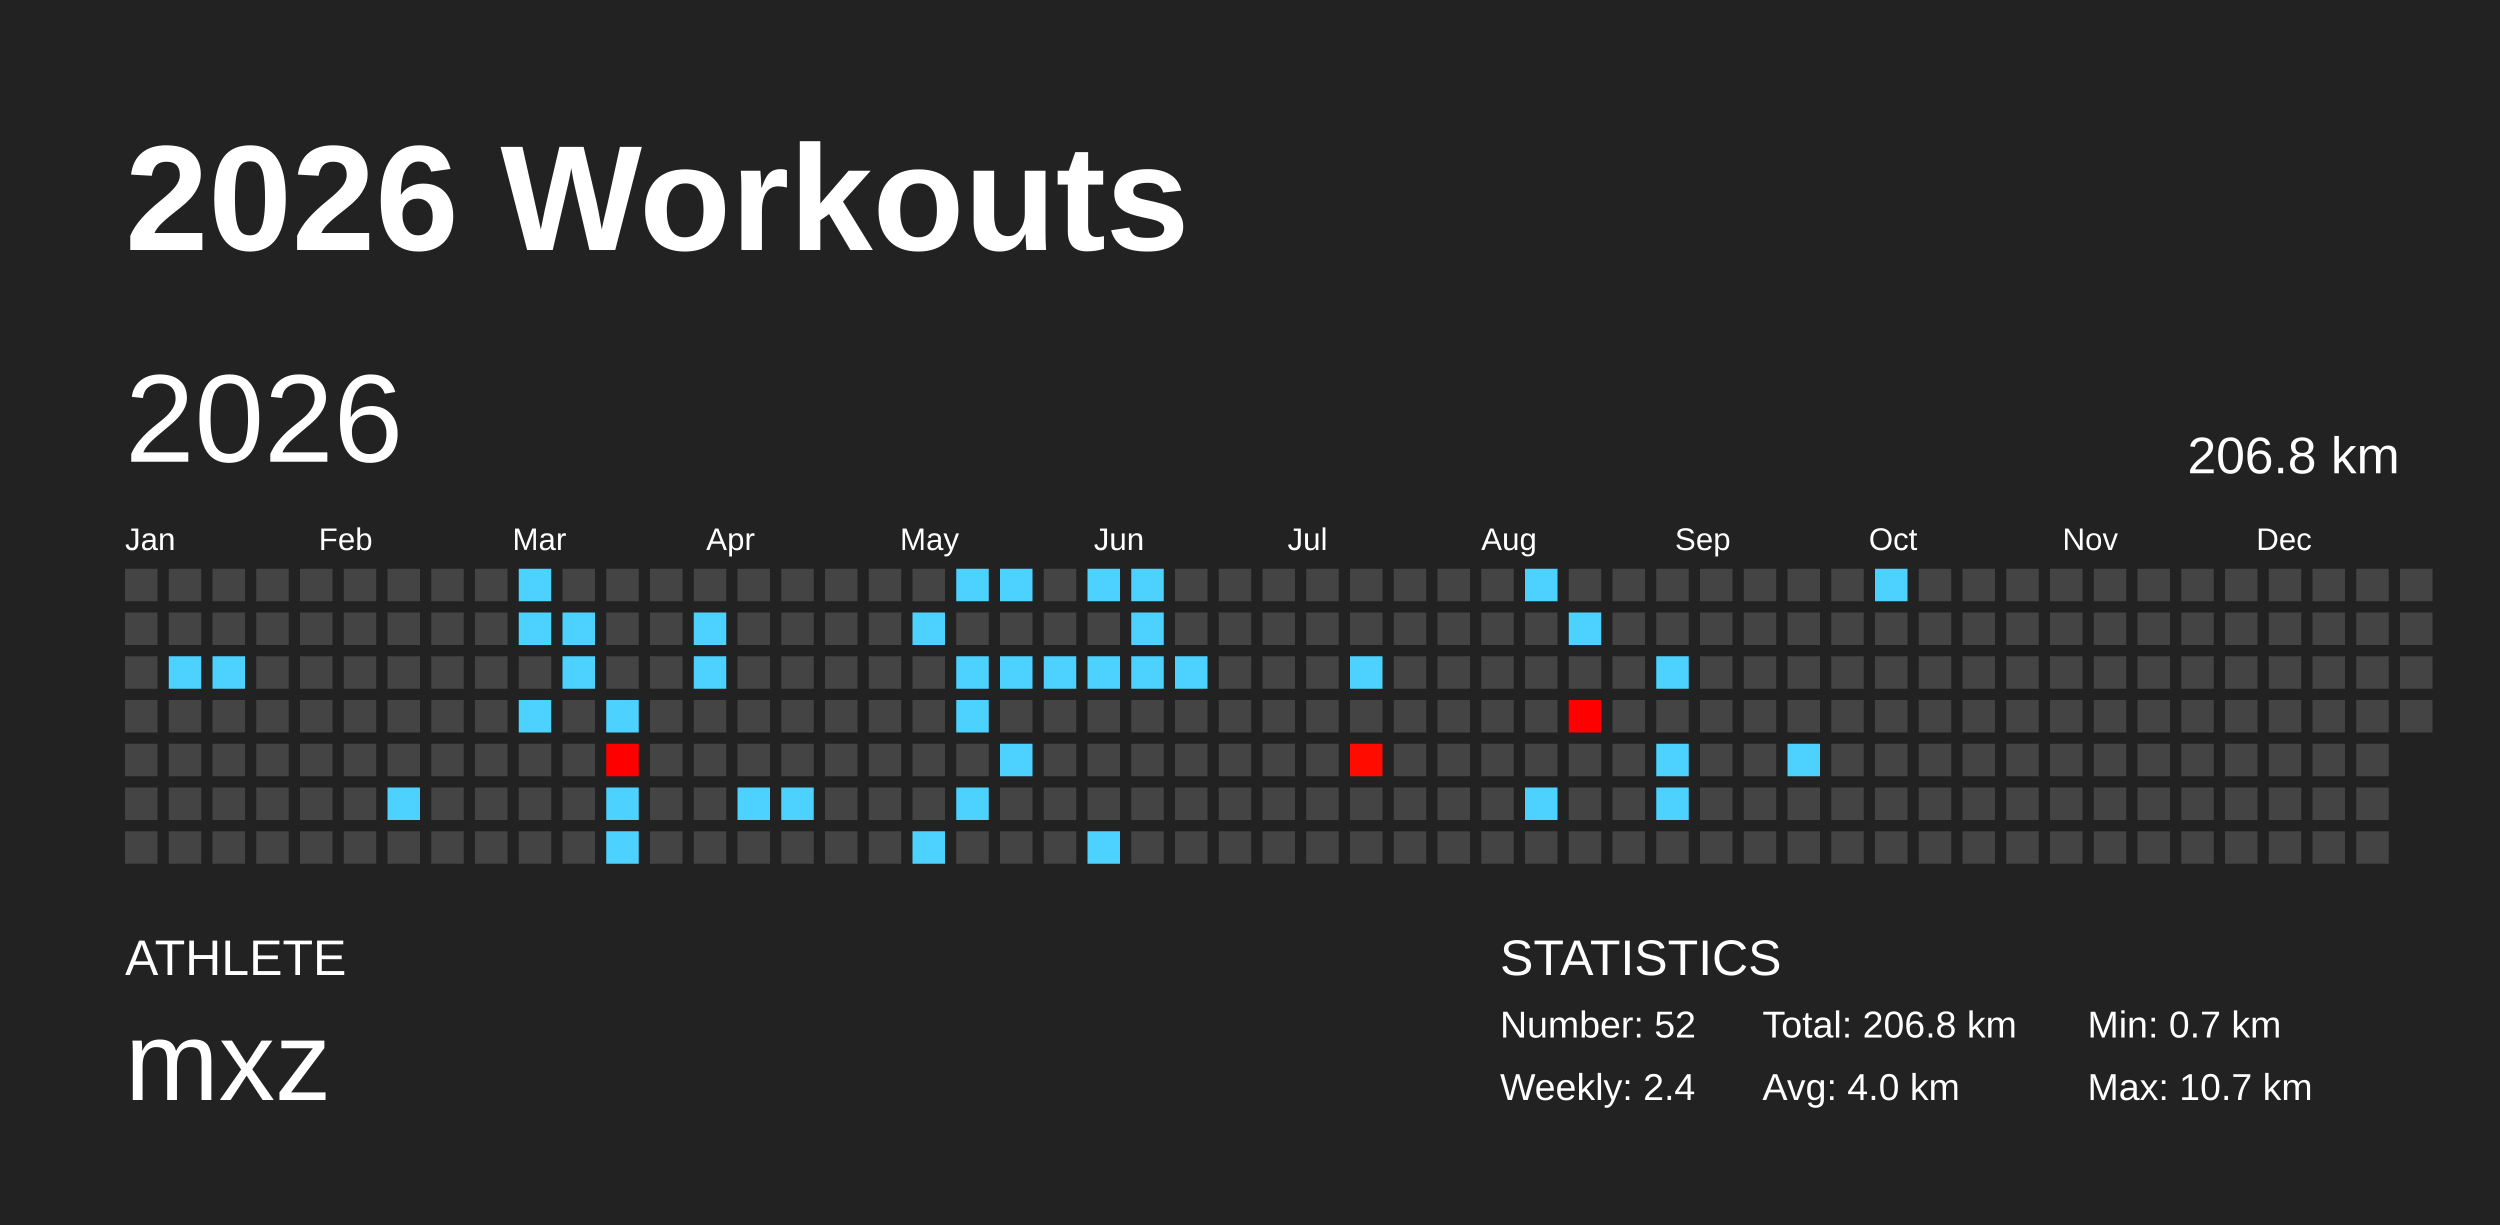
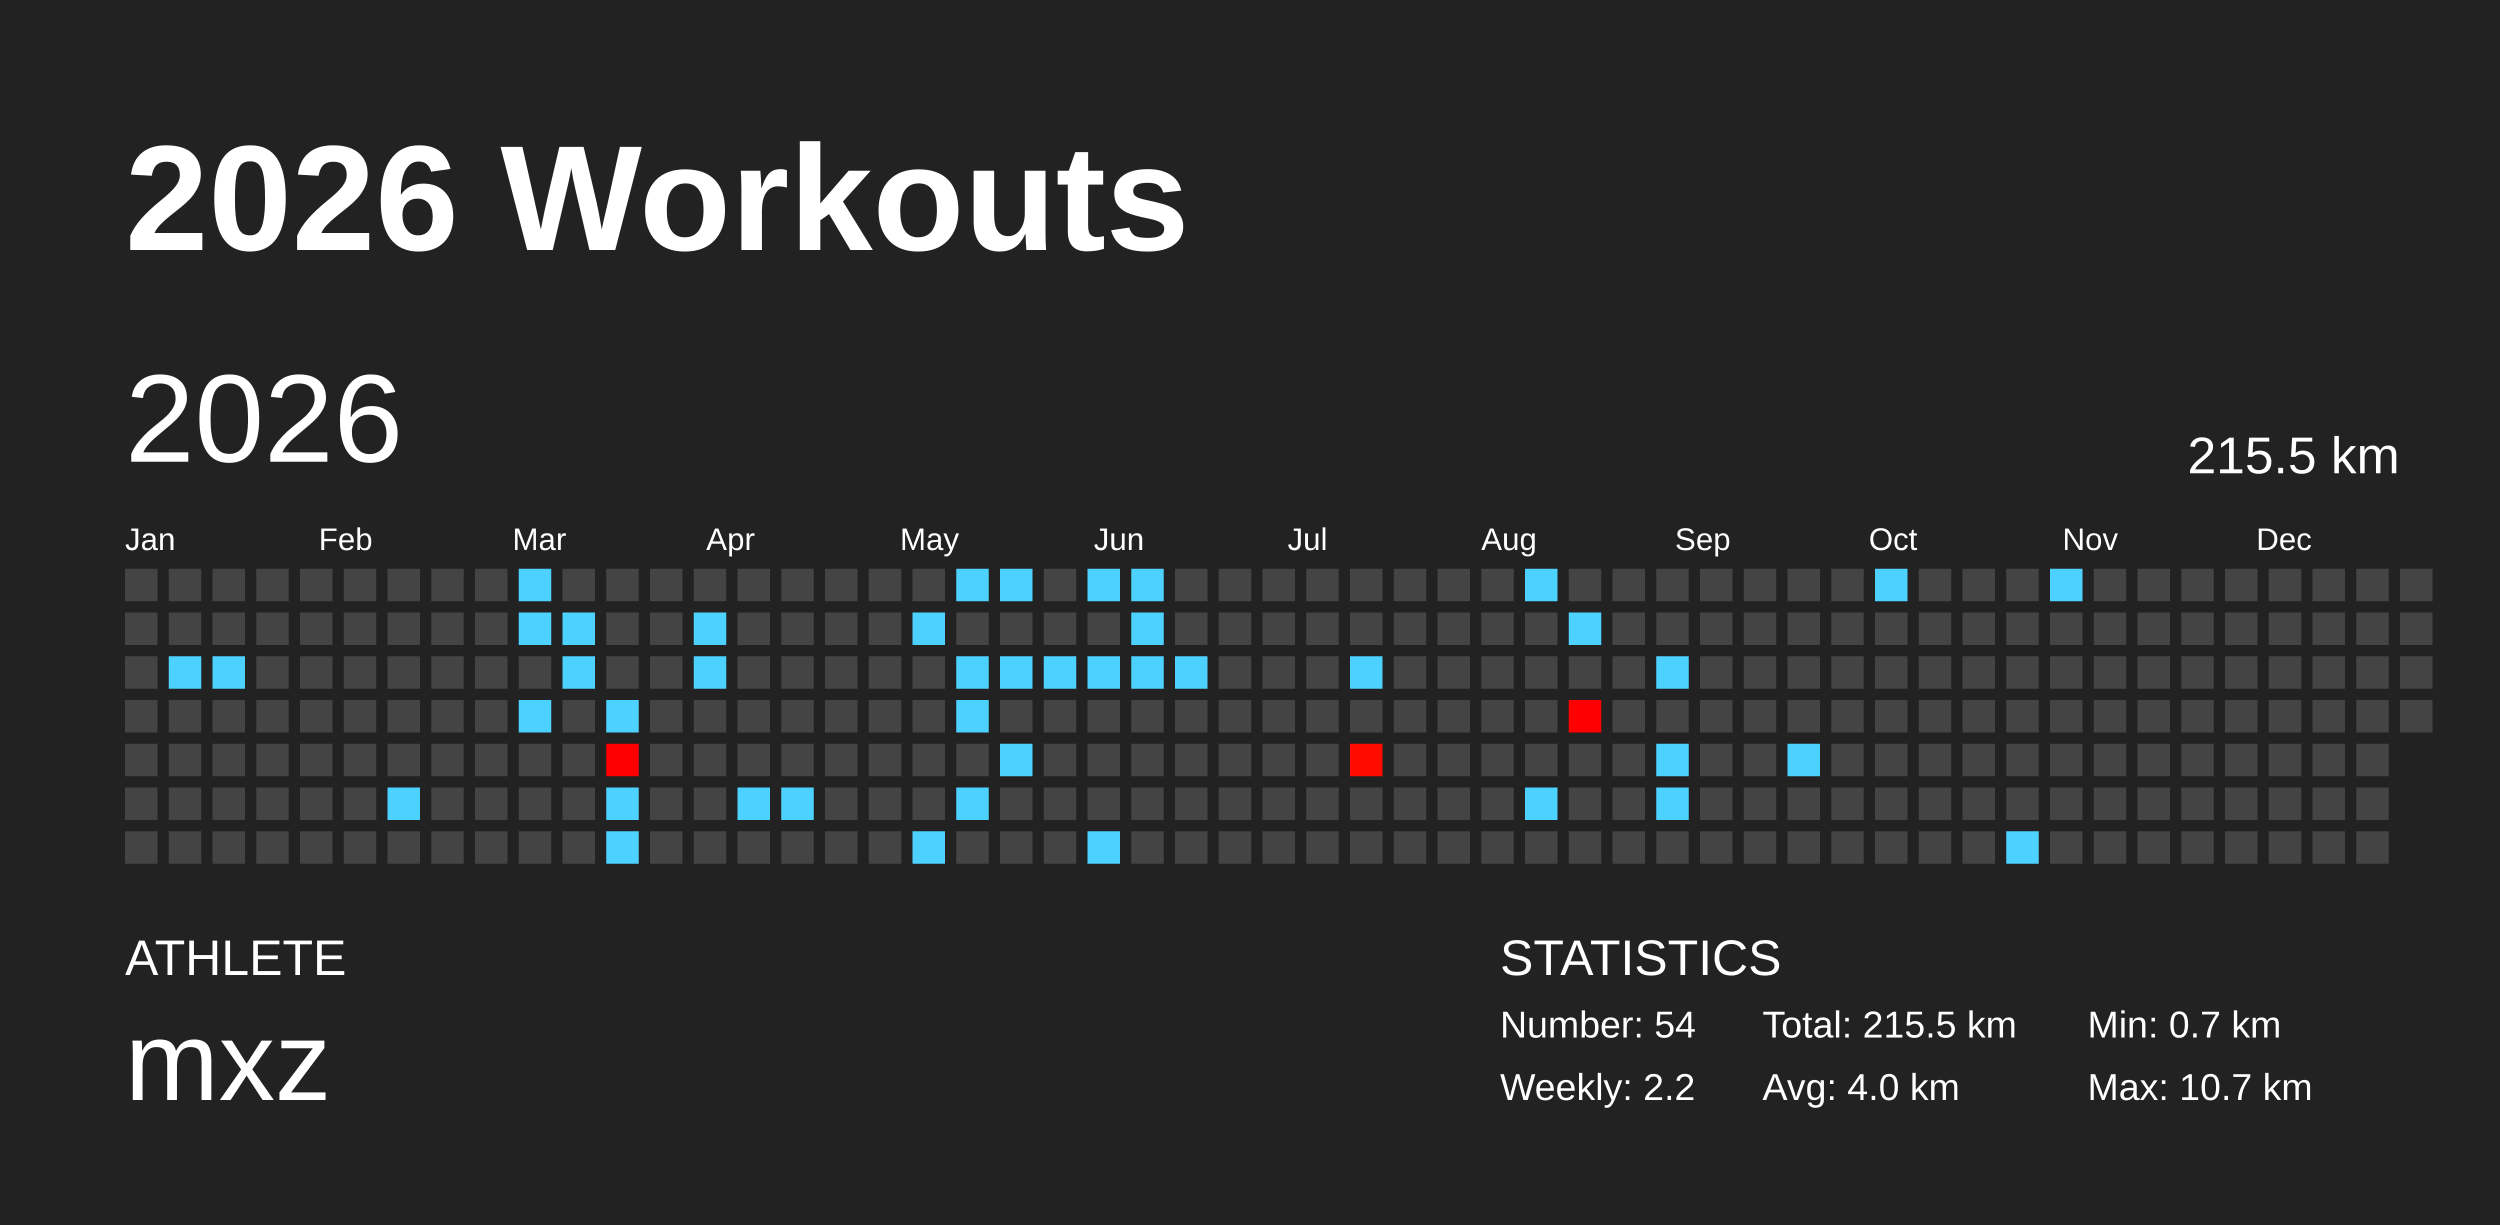
<svg xmlns="http://www.w3.org/2000/svg" baseProfile="full" height="98mm" version="1.1" viewBox="0,0,200,98" width="200mm">
  <defs />
  <rect fill="#222222" height="98" width="200" x="0" y="0" />
  <text fill="#FFFFFF" style="font-size:12px; font-family:Arial; font-weight:bold;" x="10" y="20">2026 Workouts</text>
  <text fill="#FFFFFF" style="font-size:4px; font-family:Arial" x="10" y="78">ATHLETE</text>
  <text fill="#FFFFFF" style="font-size:9px; font-family:Arial" x="10" y="88">mxz</text>
  <text fill="#FFFFFF" style="font-size:4px; font-family:Arial" x="120" y="78">STATISTICS</text>
-   <text fill="#FFFFFF" style="font-size:3px; font-family:Arial" x="120" y="83">Number: 52</text>
-   <text fill="#FFFFFF" style="font-size:3px; font-family:Arial" x="120" y="88">Weekly: 2.4</text>
-   <text fill="#FFFFFF" style="font-size:3px; font-family:Arial" x="141" y="83">Total: 206.8 km</text>
+   <text fill="#FFFFFF" style="font-size:3px; font-family:Arial" x="120" y="83">Number: 54</text>
+   <text fill="#FFFFFF" style="font-size:3px; font-family:Arial" x="120" y="88">Weekly: 2.2</text>
+   <text fill="#FFFFFF" style="font-size:3px; font-family:Arial" x="141" y="83">Total: 215.5 km</text>
  <text fill="#FFFFFF" style="font-size:3px; font-family:Arial" x="141" y="88">Avg: 4.0 km</text>
  <text fill="#FFFFFF" style="font-size:3px; font-family:Arial" x="167" y="83">Min: 0.7 km</text>
  <text fill="#FFFFFF" style="font-size:3px; font-family:Arial" x="167" y="88">Max: 10.7 km</text>
  <text dominant-baseline="hanging" fill="#FFFFFF" style="font-size:10.0px; font-family:Arial;" x="10" y="30">2026</text>
-   <text dominant-baseline="hanging" fill="#FFFFFF" style="font-size:4.125px; font-family:Arial;" x="175" y="35">206.8 km</text>
+   <text dominant-baseline="hanging" fill="#FFFFFF" style="font-size:4.125px; font-family:Arial;" x="175" y="35">215.5 km</text>
  <text fill="#FFFFFF" style="font-size:2.5px; font-family:Arial" x="10.0" y="44">Jan</text>
  <text fill="#FFFFFF" style="font-size:2.5px; font-family:Arial" x="25.5" y="44">Feb</text>
  <text fill="#FFFFFF" style="font-size:2.5px; font-family:Arial" x="41.0" y="44">Mar</text>
  <text fill="#FFFFFF" style="font-size:2.5px; font-family:Arial" x="56.5" y="44">Apr</text>
  <text fill="#FFFFFF" style="font-size:2.5px; font-family:Arial" x="72.0" y="44">May</text>
  <text fill="#FFFFFF" style="font-size:2.5px; font-family:Arial" x="87.5" y="44">Jun</text>
  <text fill="#FFFFFF" style="font-size:2.5px; font-family:Arial" x="103.0" y="44">Jul</text>
  <text fill="#FFFFFF" style="font-size:2.5px; font-family:Arial" x="118.5" y="44">Aug</text>
  <text fill="#FFFFFF" style="font-size:2.5px; font-family:Arial" x="134.0" y="44">Sep</text>
  <text fill="#FFFFFF" style="font-size:2.5px; font-family:Arial" x="149.5" y="44">Oct</text>
  <text fill="#FFFFFF" style="font-size:2.5px; font-family:Arial" x="165.0" y="44">Nov</text>
  <text fill="#FFFFFF" style="font-size:2.5px; font-family:Arial" x="180.5" y="44">Dec</text>
  <rect fill="#444444" height="2.6" width="2.6" x="10.0" y="45.5" />
  <rect fill="#444444" height="2.6" width="2.6" x="10.0" y="49.0" />
  <rect fill="#444444" height="2.6" width="2.6" x="10.0" y="52.5" />
  <rect fill="#444444" height="2.6" width="2.6" x="10.0" y="56.0" />
  <rect fill="#444444" height="2.6" width="2.6" x="10.0" y="59.5" />
  <rect fill="#444444" height="2.6" width="2.6" x="10.0" y="63.0" />
  <rect fill="#444444" height="2.6" width="2.6" x="10.0" y="66.5" />
  <rect fill="#444444" height="2.6" width="2.6" x="13.5" y="45.5" />
  <rect fill="#444444" height="2.6" width="2.6" x="13.5" y="49.0" />
  <rect fill="#4dd2ff" height="2.6" width="2.6" x="13.5" y="52.5" />
  <rect fill="#444444" height="2.6" width="2.6" x="13.5" y="56.0" />
  <rect fill="#444444" height="2.6" width="2.6" x="13.5" y="59.5" />
  <rect fill="#444444" height="2.6" width="2.6" x="13.5" y="63.0" />
  <rect fill="#444444" height="2.6" width="2.6" x="13.5" y="66.5" />
  <rect fill="#444444" height="2.6" width="2.6" x="17.0" y="45.5" />
  <rect fill="#444444" height="2.6" width="2.6" x="17.0" y="49.0" />
  <rect fill="#4dd2ff" height="2.6" width="2.6" x="17.0" y="52.5" />
  <rect fill="#444444" height="2.6" width="2.6" x="17.0" y="56.0" />
  <rect fill="#444444" height="2.6" width="2.6" x="17.0" y="59.5" />
  <rect fill="#444444" height="2.6" width="2.6" x="17.0" y="63.0" />
  <rect fill="#444444" height="2.6" width="2.6" x="17.0" y="66.5" />
  <rect fill="#444444" height="2.6" width="2.6" x="20.5" y="45.5" />
  <rect fill="#444444" height="2.6" width="2.6" x="20.5" y="49.0" />
  <rect fill="#444444" height="2.6" width="2.6" x="20.5" y="52.5" />
  <rect fill="#444444" height="2.6" width="2.6" x="20.5" y="56.0" />
  <rect fill="#444444" height="2.6" width="2.6" x="20.5" y="59.5" />
  <rect fill="#444444" height="2.6" width="2.6" x="20.5" y="63.0" />
  <rect fill="#444444" height="2.6" width="2.6" x="20.5" y="66.5" />
  <rect fill="#444444" height="2.6" width="2.6" x="24.0" y="45.5" />
  <rect fill="#444444" height="2.6" width="2.6" x="24.0" y="49.0" />
  <rect fill="#444444" height="2.6" width="2.6" x="24.0" y="52.5" />
  <rect fill="#444444" height="2.6" width="2.6" x="24.0" y="56.0" />
  <rect fill="#444444" height="2.6" width="2.6" x="24.0" y="59.5" />
  <rect fill="#444444" height="2.6" width="2.6" x="24.0" y="63.0" />
  <rect fill="#444444" height="2.6" width="2.6" x="24.0" y="66.5" />
  <rect fill="#444444" height="2.6" width="2.6" x="27.5" y="45.5" />
  <rect fill="#444444" height="2.6" width="2.6" x="27.5" y="49.0" />
  <rect fill="#444444" height="2.6" width="2.6" x="27.5" y="52.5" />
  <rect fill="#444444" height="2.6" width="2.6" x="27.5" y="56.0" />
  <rect fill="#444444" height="2.6" width="2.6" x="27.5" y="59.5" />
  <rect fill="#444444" height="2.6" width="2.6" x="27.5" y="63.0" />
  <rect fill="#444444" height="2.6" width="2.6" x="27.5" y="66.5" />
  <rect fill="#444444" height="2.6" width="2.6" x="31.0" y="45.5" />
  <rect fill="#444444" height="2.6" width="2.6" x="31.0" y="49.0" />
  <rect fill="#444444" height="2.6" width="2.6" x="31.0" y="52.5" />
  <rect fill="#444444" height="2.6" width="2.6" x="31.0" y="56.0" />
  <rect fill="#444444" height="2.6" width="2.6" x="31.0" y="59.5" />
  <rect fill="#4dd2ff" height="2.6" width="2.6" x="31.0" y="63.0" />
  <rect fill="#444444" height="2.6" width="2.6" x="31.0" y="66.5" />
  <rect fill="#444444" height="2.6" width="2.6" x="34.5" y="45.5" />
  <rect fill="#444444" height="2.6" width="2.6" x="34.5" y="49.0" />
  <rect fill="#444444" height="2.6" width="2.6" x="34.5" y="52.5" />
  <rect fill="#444444" height="2.6" width="2.6" x="34.5" y="56.0" />
  <rect fill="#444444" height="2.6" width="2.6" x="34.5" y="59.5" />
  <rect fill="#444444" height="2.6" width="2.6" x="34.5" y="63.0" />
  <rect fill="#444444" height="2.6" width="2.6" x="34.5" y="66.5" />
  <rect fill="#444444" height="2.6" width="2.6" x="38.0" y="45.5" />
  <rect fill="#444444" height="2.6" width="2.6" x="38.0" y="49.0" />
  <rect fill="#444444" height="2.6" width="2.6" x="38.0" y="52.5" />
  <rect fill="#444444" height="2.6" width="2.6" x="38.0" y="56.0" />
  <rect fill="#444444" height="2.6" width="2.6" x="38.0" y="59.5" />
  <rect fill="#444444" height="2.6" width="2.6" x="38.0" y="63.0" />
  <rect fill="#444444" height="2.6" width="2.6" x="38.0" y="66.5" />
  <rect fill="#4dd2ff" height="2.6" width="2.6" x="41.5" y="45.5" />
  <rect fill="#4dd2ff" height="2.6" width="2.6" x="41.5" y="49.0" />
  <rect fill="#444444" height="2.6" width="2.6" x="41.5" y="52.5" />
  <rect fill="#4dd2ff" height="2.6" width="2.6" x="41.5" y="56.0" />
  <rect fill="#444444" height="2.6" width="2.6" x="41.5" y="59.5" />
  <rect fill="#444444" height="2.6" width="2.6" x="41.5" y="63.0" />
  <rect fill="#444444" height="2.6" width="2.6" x="41.5" y="66.5" />
  <rect fill="#444444" height="2.6" width="2.6" x="45.0" y="45.5" />
  <rect fill="#4dd2ff" height="2.6" width="2.6" x="45.0" y="49.0" />
  <rect fill="#4dd2ff" height="2.6" width="2.6" x="45.0" y="52.5" />
  <rect fill="#444444" height="2.6" width="2.6" x="45.0" y="56.0" />
  <rect fill="#444444" height="2.6" width="2.6" x="45.0" y="59.5" />
  <rect fill="#444444" height="2.6" width="2.6" x="45.0" y="63.0" />
  <rect fill="#444444" height="2.6" width="2.6" x="45.0" y="66.5" />
  <rect fill="#444444" height="2.6" width="2.6" x="48.5" y="45.5" />
  <rect fill="#444444" height="2.6" width="2.6" x="48.5" y="49.0" />
  <rect fill="#444444" height="2.6" width="2.6" x="48.5" y="52.5" />
  <rect fill="#4dd2ff" height="2.6" width="2.6" x="48.5" y="56.0" />
  <rect fill="#ff0000" height="2.6" width="2.6" x="48.5" y="59.5" />
  <rect fill="#4dd2ff" height="2.6" width="2.6" x="48.5" y="63.0" />
  <rect fill="#4dd2ff" height="2.6" width="2.6" x="48.5" y="66.5" />
  <rect fill="#444444" height="2.6" width="2.6" x="52.0" y="45.5" />
  <rect fill="#444444" height="2.6" width="2.6" x="52.0" y="49.0" />
  <rect fill="#444444" height="2.6" width="2.6" x="52.0" y="52.5" />
  <rect fill="#444444" height="2.6" width="2.6" x="52.0" y="56.0" />
  <rect fill="#444444" height="2.6" width="2.6" x="52.0" y="59.5" />
  <rect fill="#444444" height="2.6" width="2.6" x="52.0" y="63.0" />
  <rect fill="#444444" height="2.6" width="2.6" x="52.0" y="66.5" />
  <rect fill="#444444" height="2.6" width="2.6" x="55.5" y="45.5" />
  <rect fill="#4dd2ff" height="2.6" width="2.6" x="55.5" y="49.0" />
  <rect fill="#4dd2ff" height="2.6" width="2.6" x="55.5" y="52.5" />
  <rect fill="#444444" height="2.6" width="2.6" x="55.5" y="56.0" />
  <rect fill="#444444" height="2.6" width="2.6" x="55.5" y="59.5" />
  <rect fill="#444444" height="2.6" width="2.6" x="55.5" y="63.0" />
  <rect fill="#444444" height="2.6" width="2.6" x="55.5" y="66.5" />
  <rect fill="#444444" height="2.6" width="2.6" x="59.0" y="45.5" />
  <rect fill="#444444" height="2.6" width="2.6" x="59.0" y="49.0" />
  <rect fill="#444444" height="2.6" width="2.6" x="59.0" y="52.5" />
  <rect fill="#444444" height="2.6" width="2.6" x="59.0" y="56.0" />
  <rect fill="#444444" height="2.6" width="2.6" x="59.0" y="59.5" />
  <rect fill="#4dd2ff" height="2.6" width="2.6" x="59.0" y="63.0" />
  <rect fill="#444444" height="2.6" width="2.6" x="59.0" y="66.5" />
  <rect fill="#444444" height="2.6" width="2.6" x="62.5" y="45.5" />
  <rect fill="#444444" height="2.6" width="2.6" x="62.5" y="49.0" />
  <rect fill="#444444" height="2.6" width="2.6" x="62.5" y="52.5" />
  <rect fill="#444444" height="2.6" width="2.6" x="62.5" y="56.0" />
  <rect fill="#444444" height="2.6" width="2.6" x="62.5" y="59.5" />
  <rect fill="#4dd2ff" height="2.6" width="2.6" x="62.5" y="63.0" />
  <rect fill="#444444" height="2.6" width="2.6" x="62.5" y="66.5" />
  <rect fill="#444444" height="2.6" width="2.6" x="66.0" y="45.5" />
  <rect fill="#444444" height="2.6" width="2.6" x="66.0" y="49.0" />
  <rect fill="#444444" height="2.6" width="2.6" x="66.0" y="52.5" />
  <rect fill="#444444" height="2.6" width="2.6" x="66.0" y="56.0" />
  <rect fill="#444444" height="2.6" width="2.6" x="66.0" y="59.5" />
  <rect fill="#444444" height="2.6" width="2.6" x="66.0" y="63.0" />
  <rect fill="#444444" height="2.6" width="2.6" x="66.0" y="66.5" />
  <rect fill="#444444" height="2.6" width="2.6" x="69.5" y="45.5" />
  <rect fill="#444444" height="2.6" width="2.6" x="69.5" y="49.0" />
  <rect fill="#444444" height="2.6" width="2.6" x="69.5" y="52.5" />
  <rect fill="#444444" height="2.6" width="2.6" x="69.5" y="56.0" />
  <rect fill="#444444" height="2.6" width="2.6" x="69.5" y="59.5" />
  <rect fill="#444444" height="2.6" width="2.6" x="69.5" y="63.0" />
  <rect fill="#444444" height="2.6" width="2.6" x="69.5" y="66.5" />
  <rect fill="#444444" height="2.6" width="2.6" x="73.0" y="45.5" />
  <rect fill="#4dd2ff" height="2.6" width="2.6" x="73.0" y="49.0" />
  <rect fill="#444444" height="2.6" width="2.6" x="73.0" y="52.5" />
  <rect fill="#444444" height="2.6" width="2.6" x="73.0" y="56.0" />
  <rect fill="#444444" height="2.6" width="2.6" x="73.0" y="59.5" />
  <rect fill="#444444" height="2.6" width="2.6" x="73.0" y="63.0" />
  <rect fill="#4dd2ff" height="2.6" width="2.6" x="73.0" y="66.5" />
  <rect fill="#4dd2ff" height="2.6" width="2.6" x="76.5" y="45.5" />
  <rect fill="#444444" height="2.6" width="2.6" x="76.5" y="49.0" />
  <rect fill="#4dd2ff" height="2.6" width="2.6" x="76.5" y="52.5" />
  <rect fill="#4dd2ff" height="2.6" width="2.6" x="76.5" y="56.0" />
  <rect fill="#444444" height="2.6" width="2.6" x="76.5" y="59.5" />
  <rect fill="#4dd2ff" height="2.6" width="2.6" x="76.5" y="63.0" />
  <rect fill="#444444" height="2.6" width="2.6" x="76.5" y="66.5" />
  <rect fill="#4dd2ff" height="2.6" width="2.6" x="80.0" y="45.5" />
  <rect fill="#444444" height="2.6" width="2.6" x="80.0" y="49.0" />
  <rect fill="#4dd2ff" height="2.6" width="2.6" x="80.0" y="52.5" />
  <rect fill="#444444" height="2.6" width="2.6" x="80.0" y="56.0" />
  <rect fill="#4dd2ff" height="2.6" width="2.6" x="80.0" y="59.5" />
  <rect fill="#444444" height="2.6" width="2.6" x="80.0" y="63.0" />
  <rect fill="#444444" height="2.6" width="2.6" x="80.0" y="66.5" />
  <rect fill="#444444" height="2.6" width="2.6" x="83.5" y="45.5" />
  <rect fill="#444444" height="2.6" width="2.6" x="83.5" y="49.0" />
  <rect fill="#4dd2ff" height="2.6" width="2.6" x="83.5" y="52.5" />
  <rect fill="#444444" height="2.6" width="2.6" x="83.5" y="56.0" />
  <rect fill="#444444" height="2.6" width="2.6" x="83.5" y="59.5" />
  <rect fill="#444444" height="2.6" width="2.6" x="83.5" y="63.0" />
  <rect fill="#444444" height="2.6" width="2.6" x="83.5" y="66.5" />
  <rect fill="#4dd2ff" height="2.6" width="2.6" x="87.0" y="45.5" />
  <rect fill="#444444" height="2.6" width="2.6" x="87.0" y="49.0" />
  <rect fill="#4dd2ff" height="2.6" width="2.6" x="87.0" y="52.5" />
  <rect fill="#444444" height="2.6" width="2.6" x="87.0" y="56.0" />
  <rect fill="#444444" height="2.6" width="2.6" x="87.0" y="59.5" />
  <rect fill="#444444" height="2.6" width="2.6" x="87.0" y="63.0" />
  <rect fill="#4dd2ff" height="2.6" width="2.6" x="87.0" y="66.5" />
  <rect fill="#4dd2ff" height="2.6" width="2.6" x="90.5" y="45.5" />
  <rect fill="#4dd2ff" height="2.6" width="2.6" x="90.5" y="49.0" />
  <rect fill="#4dd2ff" height="2.6" width="2.6" x="90.5" y="52.5" />
  <rect fill="#444444" height="2.6" width="2.6" x="90.5" y="56.0" />
  <rect fill="#444444" height="2.6" width="2.6" x="90.5" y="59.5" />
  <rect fill="#444444" height="2.6" width="2.6" x="90.5" y="63.0" />
  <rect fill="#444444" height="2.6" width="2.6" x="90.5" y="66.5" />
  <rect fill="#444444" height="2.6" width="2.6" x="94.0" y="45.5" />
  <rect fill="#444444" height="2.6" width="2.6" x="94.0" y="49.0" />
  <rect fill="#4dd2ff" height="2.6" width="2.6" x="94.0" y="52.5" />
  <rect fill="#444444" height="2.6" width="2.6" x="94.0" y="56.0" />
  <rect fill="#444444" height="2.6" width="2.6" x="94.0" y="59.5" />
  <rect fill="#444444" height="2.6" width="2.6" x="94.0" y="63.0" />
  <rect fill="#444444" height="2.6" width="2.6" x="94.0" y="66.5" />
  <rect fill="#444444" height="2.6" width="2.6" x="97.5" y="45.5" />
  <rect fill="#444444" height="2.6" width="2.6" x="97.5" y="49.0" />
  <rect fill="#444444" height="2.6" width="2.6" x="97.5" y="52.5" />
  <rect fill="#444444" height="2.6" width="2.6" x="97.5" y="56.0" />
  <rect fill="#444444" height="2.6" width="2.6" x="97.5" y="59.5" />
  <rect fill="#444444" height="2.6" width="2.6" x="97.5" y="63.0" />
  <rect fill="#444444" height="2.6" width="2.6" x="97.5" y="66.5" />
  <rect fill="#444444" height="2.6" width="2.6" x="101.0" y="45.5" />
  <rect fill="#444444" height="2.6" width="2.6" x="101.0" y="49.0" />
  <rect fill="#444444" height="2.6" width="2.6" x="101.0" y="52.5" />
  <rect fill="#444444" height="2.6" width="2.6" x="101.0" y="56.0" />
  <rect fill="#444444" height="2.6" width="2.6" x="101.0" y="59.5" />
  <rect fill="#444444" height="2.6" width="2.6" x="101.0" y="63.0" />
  <rect fill="#444444" height="2.6" width="2.6" x="101.0" y="66.5" />
  <rect fill="#444444" height="2.6" width="2.6" x="104.5" y="45.5" />
  <rect fill="#444444" height="2.6" width="2.6" x="104.5" y="49.0" />
  <rect fill="#444444" height="2.6" width="2.6" x="104.5" y="52.5" />
  <rect fill="#444444" height="2.6" width="2.6" x="104.5" y="56.0" />
  <rect fill="#444444" height="2.6" width="2.6" x="104.5" y="59.5" />
  <rect fill="#444444" height="2.6" width="2.6" x="104.5" y="63.0" />
  <rect fill="#444444" height="2.6" width="2.6" x="104.5" y="66.5" />
  <rect fill="#444444" height="2.6" width="2.6" x="108.0" y="45.5" />
  <rect fill="#444444" height="2.6" width="2.6" x="108.0" y="49.0" />
  <rect fill="#4dd2ff" height="2.6" width="2.6" x="108.0" y="52.5" />
  <rect fill="#444444" height="2.6" width="2.6" x="108.0" y="56.0" />
  <rect fill="#ff0b00" height="2.6" width="2.6" x="108.0" y="59.5" />
  <rect fill="#444444" height="2.6" width="2.6" x="108.0" y="63.0" />
  <rect fill="#444444" height="2.6" width="2.6" x="108.0" y="66.5" />
  <rect fill="#444444" height="2.6" width="2.6" x="111.5" y="45.5" />
  <rect fill="#444444" height="2.6" width="2.6" x="111.5" y="49.0" />
  <rect fill="#444444" height="2.6" width="2.6" x="111.5" y="52.5" />
  <rect fill="#444444" height="2.6" width="2.6" x="111.5" y="56.0" />
  <rect fill="#444444" height="2.6" width="2.6" x="111.5" y="59.5" />
  <rect fill="#444444" height="2.6" width="2.6" x="111.5" y="63.0" />
  <rect fill="#444444" height="2.6" width="2.6" x="111.5" y="66.5" />
  <rect fill="#444444" height="2.6" width="2.6" x="115.0" y="45.5" />
  <rect fill="#444444" height="2.6" width="2.6" x="115.0" y="49.0" />
  <rect fill="#444444" height="2.6" width="2.6" x="115.0" y="52.5" />
  <rect fill="#444444" height="2.6" width="2.6" x="115.0" y="56.0" />
  <rect fill="#444444" height="2.6" width="2.6" x="115.0" y="59.5" />
  <rect fill="#444444" height="2.6" width="2.6" x="115.0" y="63.0" />
  <rect fill="#444444" height="2.6" width="2.6" x="115.0" y="66.5" />
  <rect fill="#444444" height="2.6" width="2.6" x="118.5" y="45.5" />
  <rect fill="#444444" height="2.6" width="2.6" x="118.5" y="49.0" />
  <rect fill="#444444" height="2.6" width="2.6" x="118.5" y="52.5" />
  <rect fill="#444444" height="2.6" width="2.6" x="118.5" y="56.0" />
  <rect fill="#444444" height="2.6" width="2.6" x="118.5" y="59.5" />
  <rect fill="#444444" height="2.6" width="2.6" x="118.5" y="63.0" />
  <rect fill="#444444" height="2.6" width="2.6" x="118.5" y="66.5" />
  <rect fill="#4dd2ff" height="2.6" width="2.6" x="122.0" y="45.5" />
  <rect fill="#444444" height="2.6" width="2.6" x="122.0" y="49.0" />
  <rect fill="#444444" height="2.6" width="2.6" x="122.0" y="52.5" />
  <rect fill="#444444" height="2.6" width="2.6" x="122.0" y="56.0" />
  <rect fill="#444444" height="2.6" width="2.6" x="122.0" y="59.5" />
  <rect fill="#4dd2ff" height="2.6" width="2.6" x="122.0" y="63.0" />
  <rect fill="#444444" height="2.6" width="2.6" x="122.0" y="66.5" />
  <rect fill="#444444" height="2.6" width="2.6" x="125.5" y="45.5" />
  <rect fill="#4dd2ff" height="2.6" width="2.6" x="125.5" y="49.0" />
  <rect fill="#444444" height="2.6" width="2.6" x="125.5" y="52.5" />
  <rect fill="#ff0000" height="2.6" width="2.6" x="125.5" y="56.0" />
  <rect fill="#444444" height="2.6" width="2.6" x="125.5" y="59.5" />
  <rect fill="#444444" height="2.6" width="2.6" x="125.5" y="63.0" />
  <rect fill="#444444" height="2.6" width="2.6" x="125.5" y="66.5" />
  <rect fill="#444444" height="2.6" width="2.6" x="129.0" y="45.5" />
  <rect fill="#444444" height="2.6" width="2.6" x="129.0" y="49.0" />
  <rect fill="#444444" height="2.6" width="2.6" x="129.0" y="52.5" />
  <rect fill="#444444" height="2.6" width="2.6" x="129.0" y="56.0" />
  <rect fill="#444444" height="2.6" width="2.6" x="129.0" y="59.5" />
  <rect fill="#444444" height="2.6" width="2.6" x="129.0" y="63.0" />
  <rect fill="#444444" height="2.6" width="2.6" x="129.0" y="66.5" />
  <rect fill="#444444" height="2.6" width="2.6" x="132.5" y="45.5" />
  <rect fill="#444444" height="2.6" width="2.6" x="132.5" y="49.0" />
  <rect fill="#4dd2ff" height="2.6" width="2.6" x="132.5" y="52.5" />
  <rect fill="#444444" height="2.6" width="2.6" x="132.5" y="56.0" />
  <rect fill="#4dd2ff" height="2.6" width="2.6" x="132.5" y="59.5" />
  <rect fill="#4dd2ff" height="2.6" width="2.6" x="132.5" y="63.0" />
  <rect fill="#444444" height="2.6" width="2.6" x="132.5" y="66.5" />
  <rect fill="#444444" height="2.6" width="2.6" x="136.0" y="45.5" />
  <rect fill="#444444" height="2.6" width="2.6" x="136.0" y="49.0" />
  <rect fill="#444444" height="2.6" width="2.6" x="136.0" y="52.5" />
  <rect fill="#444444" height="2.6" width="2.6" x="136.0" y="56.0" />
  <rect fill="#444444" height="2.6" width="2.6" x="136.0" y="59.5" />
  <rect fill="#444444" height="2.6" width="2.6" x="136.0" y="63.0" />
  <rect fill="#444444" height="2.6" width="2.6" x="136.0" y="66.5" />
  <rect fill="#444444" height="2.6" width="2.6" x="139.5" y="45.5" />
  <rect fill="#444444" height="2.6" width="2.6" x="139.5" y="49.0" />
  <rect fill="#444444" height="2.6" width="2.6" x="139.5" y="52.5" />
  <rect fill="#444444" height="2.6" width="2.6" x="139.5" y="56.0" />
  <rect fill="#444444" height="2.6" width="2.6" x="139.5" y="59.5" />
  <rect fill="#444444" height="2.6" width="2.6" x="139.5" y="63.0" />
  <rect fill="#444444" height="2.6" width="2.6" x="139.5" y="66.5" />
  <rect fill="#444444" height="2.6" width="2.6" x="143.0" y="45.5" />
  <rect fill="#444444" height="2.6" width="2.6" x="143.0" y="49.0" />
  <rect fill="#444444" height="2.6" width="2.6" x="143.0" y="52.5" />
  <rect fill="#444444" height="2.6" width="2.6" x="143.0" y="56.0" />
  <rect fill="#4dd2ff" height="2.6" width="2.6" x="143.0" y="59.5" />
  <rect fill="#444444" height="2.6" width="2.6" x="143.0" y="63.0" />
  <rect fill="#444444" height="2.6" width="2.6" x="143.0" y="66.5" />
  <rect fill="#444444" height="2.6" width="2.6" x="146.5" y="45.5" />
  <rect fill="#444444" height="2.6" width="2.6" x="146.5" y="49.0" />
  <rect fill="#444444" height="2.6" width="2.6" x="146.5" y="52.5" />
  <rect fill="#444444" height="2.6" width="2.6" x="146.5" y="56.0" />
  <rect fill="#444444" height="2.6" width="2.6" x="146.5" y="59.5" />
  <rect fill="#444444" height="2.6" width="2.6" x="146.5" y="63.0" />
  <rect fill="#444444" height="2.6" width="2.6" x="146.5" y="66.5" />
  <rect fill="#4dd2ff" height="2.6" width="2.6" x="150.0" y="45.5" />
  <rect fill="#444444" height="2.6" width="2.6" x="150.0" y="49.0" />
  <rect fill="#444444" height="2.6" width="2.6" x="150.0" y="52.5" />
  <rect fill="#444444" height="2.6" width="2.6" x="150.0" y="56.0" />
  <rect fill="#444444" height="2.6" width="2.6" x="150.0" y="59.5" />
  <rect fill="#444444" height="2.6" width="2.6" x="150.0" y="63.0" />
  <rect fill="#444444" height="2.6" width="2.6" x="150.0" y="66.5" />
  <rect fill="#444444" height="2.6" width="2.6" x="153.5" y="45.5" />
  <rect fill="#444444" height="2.6" width="2.6" x="153.5" y="49.0" />
  <rect fill="#444444" height="2.6" width="2.6" x="153.5" y="52.5" />
  <rect fill="#444444" height="2.6" width="2.6" x="153.5" y="56.0" />
  <rect fill="#444444" height="2.6" width="2.6" x="153.5" y="59.5" />
  <rect fill="#444444" height="2.6" width="2.6" x="153.5" y="63.0" />
  <rect fill="#444444" height="2.6" width="2.6" x="153.5" y="66.5" />
  <rect fill="#444444" height="2.6" width="2.6" x="157.0" y="45.5" />
  <rect fill="#444444" height="2.6" width="2.6" x="157.0" y="49.0" />
  <rect fill="#444444" height="2.6" width="2.6" x="157.0" y="52.5" />
  <rect fill="#444444" height="2.6" width="2.6" x="157.0" y="56.0" />
  <rect fill="#444444" height="2.6" width="2.6" x="157.0" y="59.5" />
  <rect fill="#444444" height="2.6" width="2.6" x="157.0" y="63.0" />
  <rect fill="#444444" height="2.6" width="2.6" x="157.0" y="66.5" />
  <rect fill="#444444" height="2.6" width="2.6" x="160.5" y="45.5" />
  <rect fill="#444444" height="2.6" width="2.6" x="160.5" y="49.0" />
  <rect fill="#444444" height="2.6" width="2.6" x="160.5" y="52.5" />
  <rect fill="#444444" height="2.6" width="2.6" x="160.5" y="56.0" />
  <rect fill="#444444" height="2.6" width="2.6" x="160.5" y="59.5" />
  <rect fill="#444444" height="2.6" width="2.6" x="160.5" y="63.0" />
-   <rect fill="#444444" height="2.6" width="2.6" x="160.5" y="66.5" />
-   <rect fill="#444444" height="2.6" width="2.6" x="164.0" y="45.5" />
+   <rect fill="#4dd2ff" height="2.6" width="2.6" x="160.5" y="66.5" />
+   <rect fill="#4dd2ff" height="2.6" width="2.6" x="164.0" y="45.5" />
  <rect fill="#444444" height="2.6" width="2.6" x="164.0" y="49.0" />
  <rect fill="#444444" height="2.6" width="2.6" x="164.0" y="52.5" />
  <rect fill="#444444" height="2.6" width="2.6" x="164.0" y="56.0" />
  <rect fill="#444444" height="2.6" width="2.6" x="164.0" y="59.5" />
  <rect fill="#444444" height="2.6" width="2.6" x="164.0" y="63.0" />
  <rect fill="#444444" height="2.6" width="2.6" x="164.0" y="66.5" />
  <rect fill="#444444" height="2.6" width="2.6" x="167.5" y="45.5" />
  <rect fill="#444444" height="2.6" width="2.6" x="167.5" y="49.0" />
  <rect fill="#444444" height="2.6" width="2.6" x="167.5" y="52.5" />
  <rect fill="#444444" height="2.6" width="2.6" x="167.5" y="56.0" />
  <rect fill="#444444" height="2.6" width="2.6" x="167.5" y="59.5" />
  <rect fill="#444444" height="2.6" width="2.6" x="167.5" y="63.0" />
  <rect fill="#444444" height="2.6" width="2.6" x="167.5" y="66.5" />
  <rect fill="#444444" height="2.6" width="2.6" x="171.0" y="45.5" />
  <rect fill="#444444" height="2.6" width="2.6" x="171.0" y="49.0" />
  <rect fill="#444444" height="2.6" width="2.6" x="171.0" y="52.5" />
  <rect fill="#444444" height="2.6" width="2.6" x="171.0" y="56.0" />
  <rect fill="#444444" height="2.6" width="2.6" x="171.0" y="59.5" />
  <rect fill="#444444" height="2.6" width="2.6" x="171.0" y="63.0" />
  <rect fill="#444444" height="2.6" width="2.6" x="171.0" y="66.5" />
  <rect fill="#444444" height="2.6" width="2.6" x="174.5" y="45.5" />
  <rect fill="#444444" height="2.6" width="2.6" x="174.5" y="49.0" />
  <rect fill="#444444" height="2.6" width="2.6" x="174.5" y="52.5" />
  <rect fill="#444444" height="2.6" width="2.6" x="174.5" y="56.0" />
  <rect fill="#444444" height="2.6" width="2.6" x="174.5" y="59.5" />
  <rect fill="#444444" height="2.6" width="2.6" x="174.5" y="63.0" />
  <rect fill="#444444" height="2.6" width="2.6" x="174.5" y="66.5" />
  <rect fill="#444444" height="2.6" width="2.6" x="178.0" y="45.5" />
  <rect fill="#444444" height="2.6" width="2.6" x="178.0" y="49.0" />
  <rect fill="#444444" height="2.6" width="2.6" x="178.0" y="52.5" />
  <rect fill="#444444" height="2.6" width="2.6" x="178.0" y="56.0" />
  <rect fill="#444444" height="2.6" width="2.6" x="178.0" y="59.5" />
  <rect fill="#444444" height="2.6" width="2.6" x="178.0" y="63.0" />
  <rect fill="#444444" height="2.6" width="2.6" x="178.0" y="66.5" />
  <rect fill="#444444" height="2.6" width="2.6" x="181.5" y="45.5" />
  <rect fill="#444444" height="2.6" width="2.6" x="181.5" y="49.0" />
  <rect fill="#444444" height="2.6" width="2.6" x="181.5" y="52.5" />
  <rect fill="#444444" height="2.6" width="2.6" x="181.5" y="56.0" />
  <rect fill="#444444" height="2.6" width="2.6" x="181.5" y="59.5" />
  <rect fill="#444444" height="2.6" width="2.6" x="181.5" y="63.0" />
  <rect fill="#444444" height="2.6" width="2.6" x="181.5" y="66.5" />
  <rect fill="#444444" height="2.6" width="2.6" x="185.0" y="45.5" />
  <rect fill="#444444" height="2.6" width="2.6" x="185.0" y="49.0" />
  <rect fill="#444444" height="2.6" width="2.6" x="185.0" y="52.5" />
  <rect fill="#444444" height="2.6" width="2.6" x="185.0" y="56.0" />
  <rect fill="#444444" height="2.6" width="2.6" x="185.0" y="59.5" />
  <rect fill="#444444" height="2.6" width="2.6" x="185.0" y="63.0" />
  <rect fill="#444444" height="2.6" width="2.6" x="185.0" y="66.5" />
  <rect fill="#444444" height="2.6" width="2.6" x="188.5" y="45.5" />
  <rect fill="#444444" height="2.6" width="2.6" x="188.5" y="49.0" />
  <rect fill="#444444" height="2.6" width="2.6" x="188.5" y="52.5" />
  <rect fill="#444444" height="2.6" width="2.6" x="188.5" y="56.0" />
  <rect fill="#444444" height="2.6" width="2.6" x="188.5" y="59.5" />
  <rect fill="#444444" height="2.6" width="2.6" x="188.5" y="63.0" />
  <rect fill="#444444" height="2.6" width="2.6" x="188.5" y="66.5" />
  <rect fill="#444444" height="2.6" width="2.6" x="192.0" y="45.5" />
  <rect fill="#444444" height="2.6" width="2.6" x="192.0" y="49.0" />
  <rect fill="#444444" height="2.6" width="2.6" x="192.0" y="52.5" />
  <rect fill="#444444" height="2.6" width="2.6" x="192.0" y="56.0" />
</svg>
